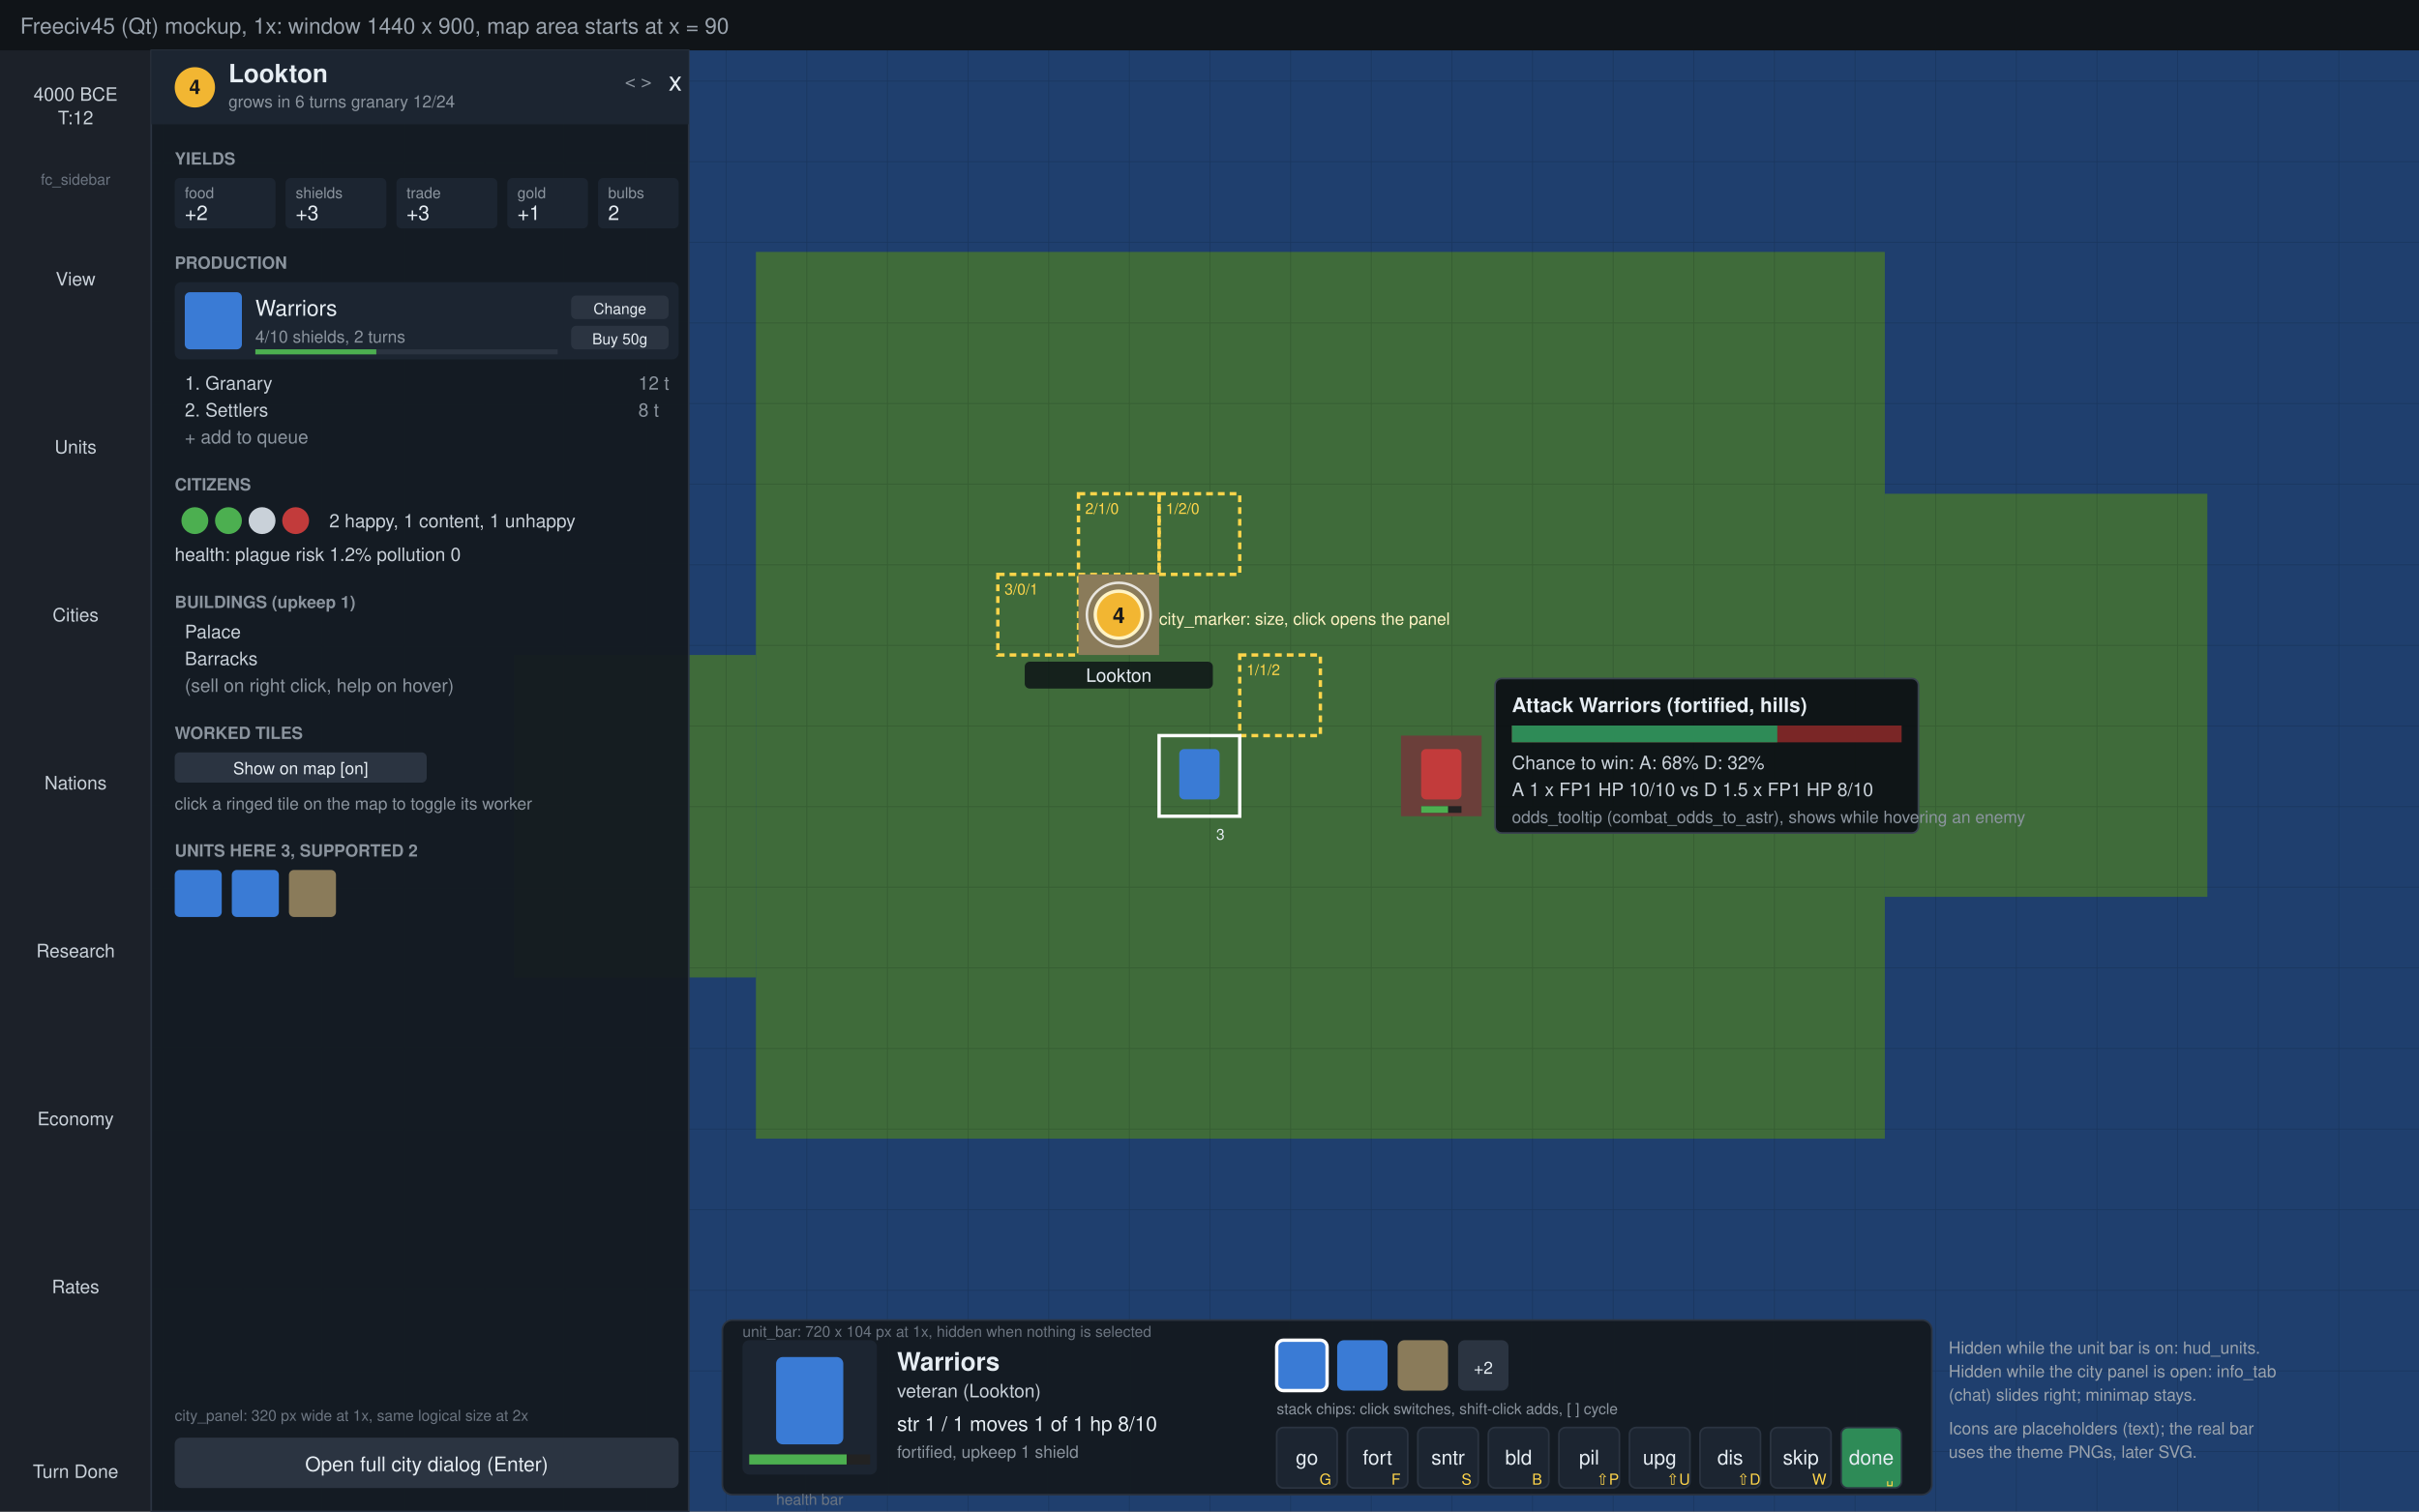
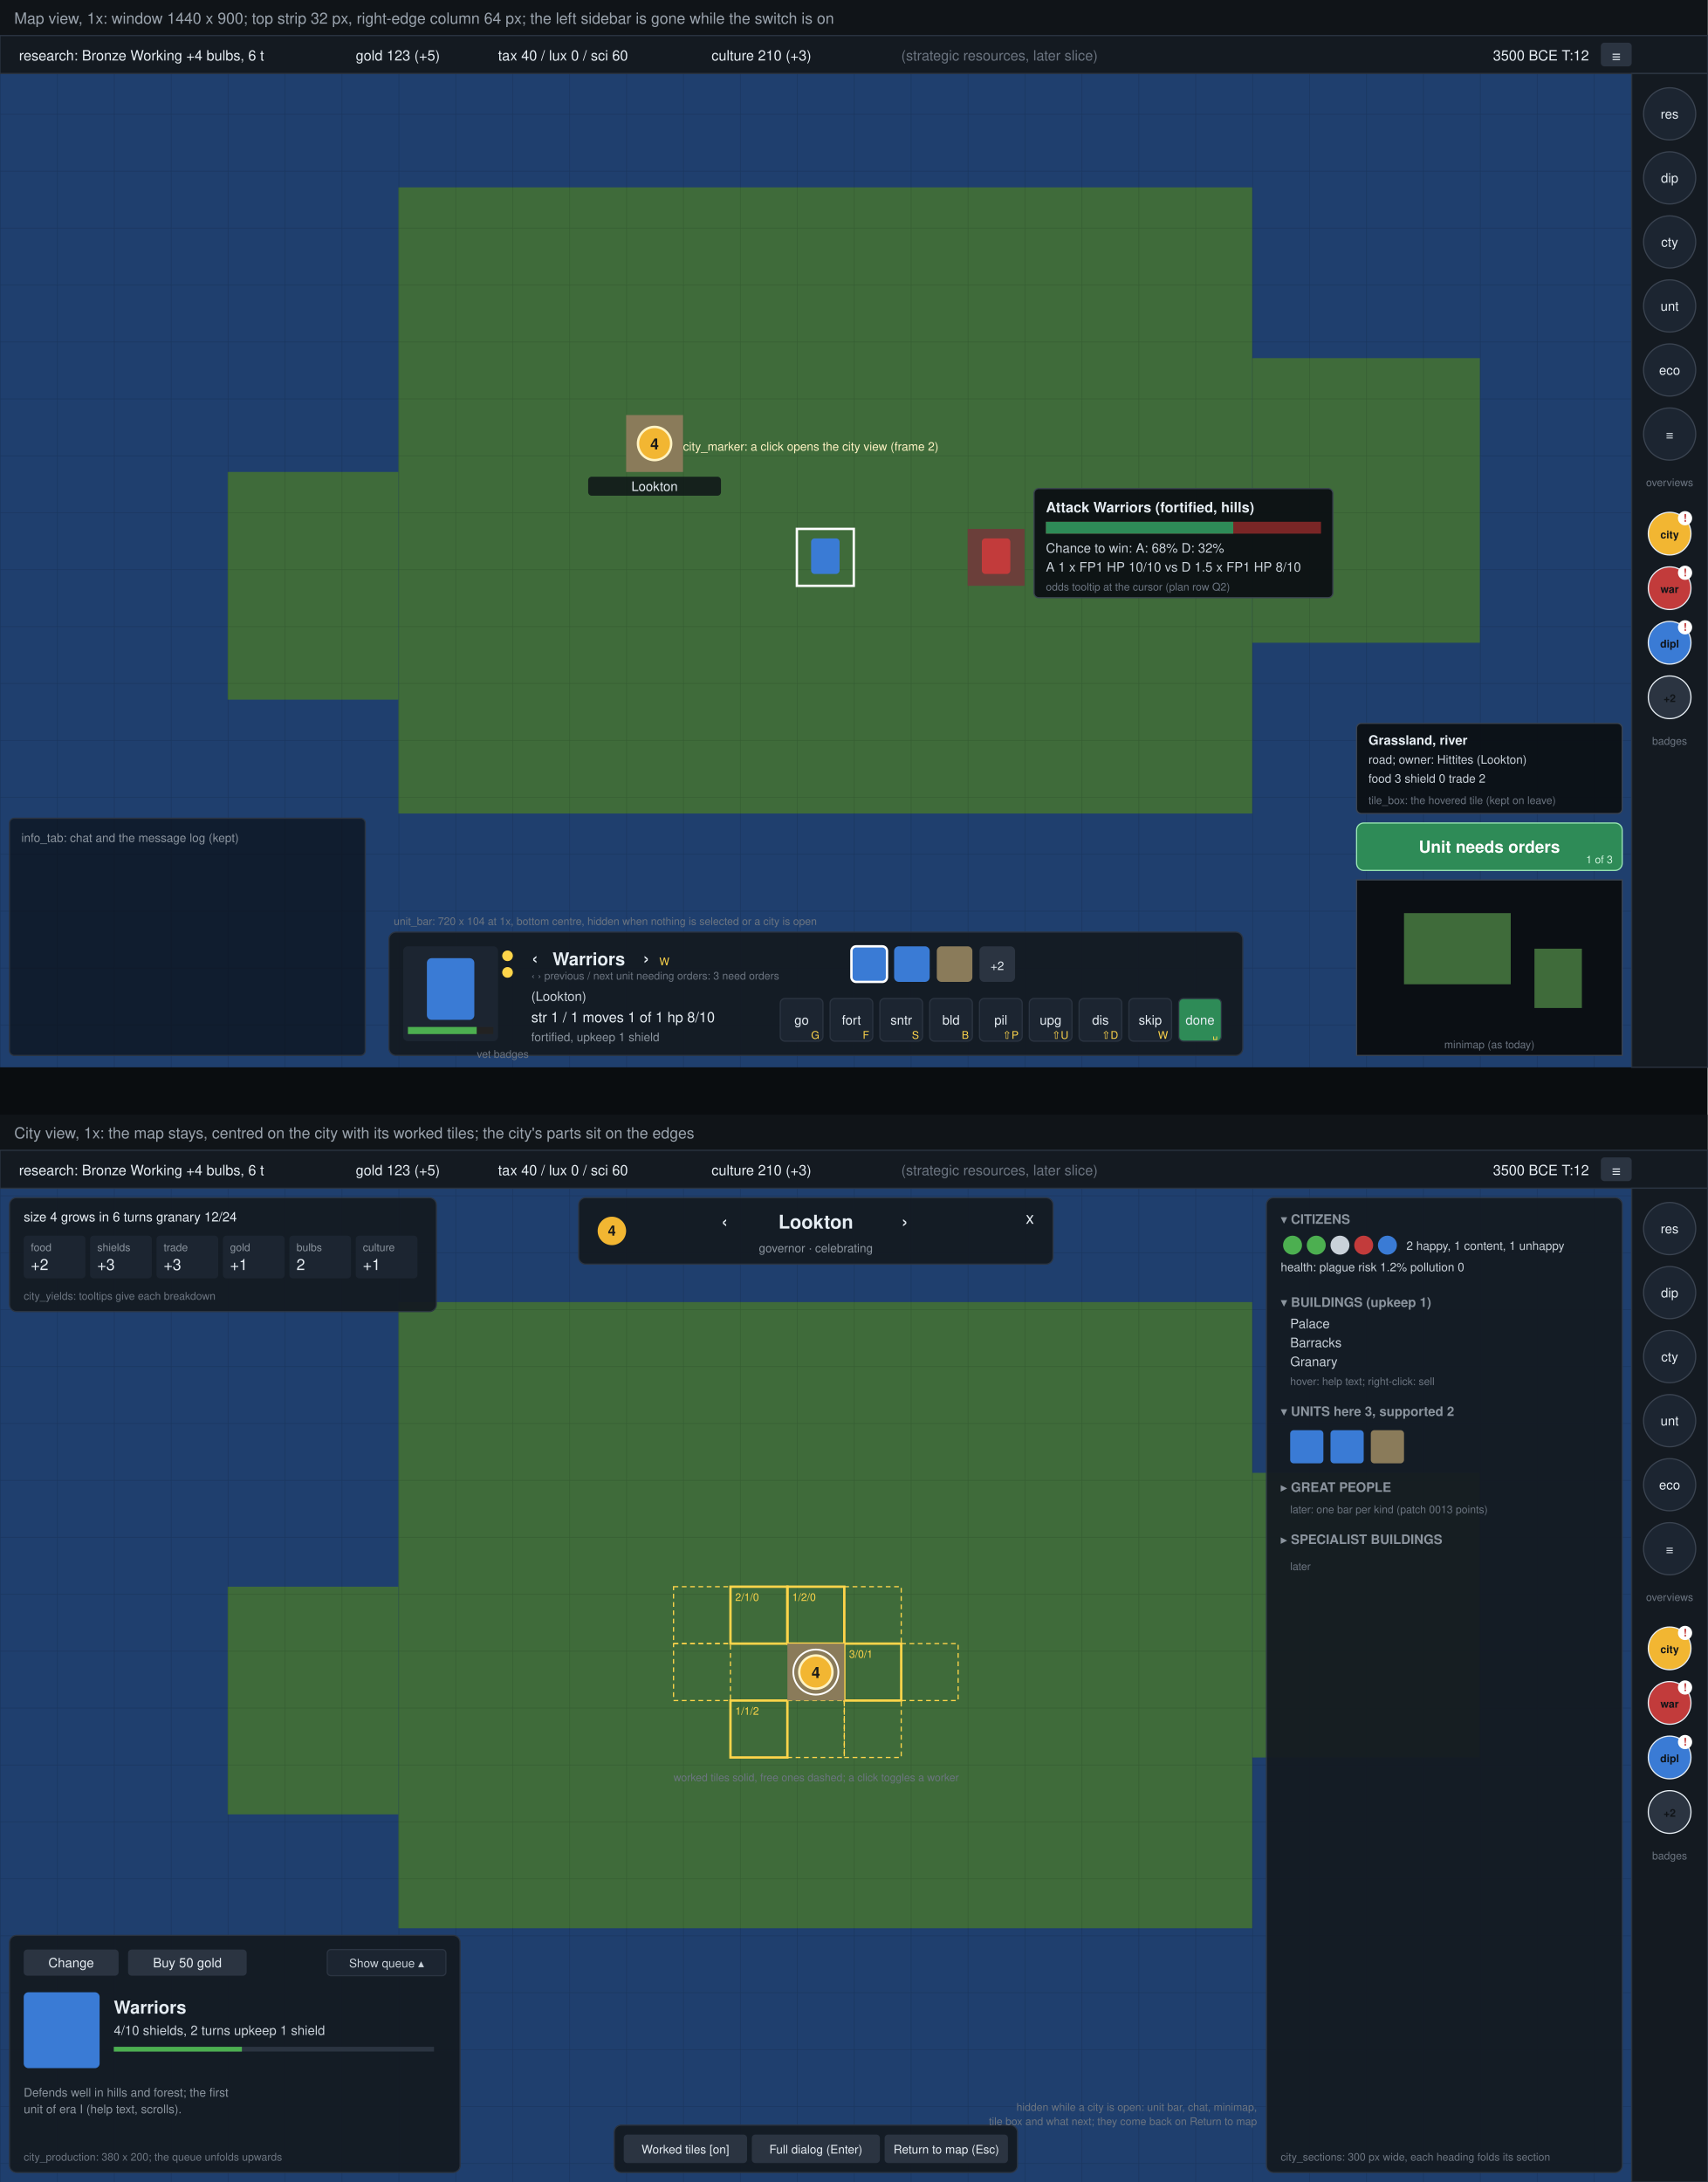
- <svg xmlns="http://www.w3.org/2000/svg" width="1440" height="900" viewBox="0 0 1440 900" font-family="Helvetica, Arial, sans-serif">
+ <svg xmlns="http://www.w3.org/2000/svg" width="1440" height="1840" viewBox="0 0 1440 1840" font-family="Helvetica, Arial, sans-serif">
  <defs>
    <pattern id="grid" width="48" height="48" patternUnits="userSpaceOnUse">
      <rect width="48" height="48" fill="#3f6b3a" />
      <path d="M48 0H0V48" fill="none" stroke="#365e32" stroke-width="1" />
    </pattern>
    <pattern id="sea" width="48" height="48" patternUnits="userSpaceOnUse">
      <rect width="48" height="48" fill="#1f3f6e" />
      <path d="M48 0H0V48" fill="none" stroke="#1a3760" stroke-width="1" />
    </pattern>
  </defs>
+   <rect x="0" y="0" width="1440" height="1840" fill="#0a0d10" />
  <rect x="0" y="0" width="1440" height="900" fill="#101418" />
-   <text x="12" y="20" font-size="13" fill="#9aa3ad">Freeciv45 (Qt) mockup, 1x: window 1440 x 900, map area starts at x = 90</text>
-   <rect x="0" y="30" width="90" height="870" fill="#1c2129" />
-   <g font-size="11" fill="#c9d1d9" text-anchor="middle">
-     <text x="45" y="60">4000 BCE</text>
-     <text x="45" y="74">T:12</text>
-     <text x="45" y="170">View</text>
-     <text x="45" y="270">Units</text>
-     <text x="45" y="370">Cities</text>
-     <text x="45" y="470">Nations</text>
-     <text x="45" y="570">Research</text>
-     <text x="45" y="670">Economy</text>
-     <text x="45" y="770">Rates</text>
-     <text x="45" y="880">Turn Done</text>
-   </g>
-   <text x="45" y="110" font-size="9" fill="#6b7480" text-anchor="middle">fc_sidebar</text>
-   <rect x="90" y="30" width="1350" height="870" fill="url(#sea)" />
-   <rect x="450" y="150" width="672" height="528" fill="url(#grid)" />
-   <rect x="1122" y="294" width="192" height="240" fill="url(#grid)" />
-   <rect x="306" y="390" width="144" height="192" fill="url(#grid)" />
-   <g fill="none" stroke="#ffd54a" stroke-width="2" stroke-dasharray="4 3">
-     <rect x="642" y="294" width="48" height="48" />
-     <rect x="690" y="294" width="48" height="48" />
-     <rect x="594" y="342" width="48" height="48" />
-     <rect x="738" y="390" width="48" height="48" />
-   </g>
-   <g font-size="9" fill="#ffd54a">
-     <text x="646" y="306">2/1/0</text>
-     <text x="694" y="306">1/2/0</text>
-     <text x="598" y="354">3/0/1</text>
-     <text x="742" y="402">1/1/2</text>
-   </g>
-   <rect x="642" y="342" width="48" height="48" fill="#8a7b5a" />
-   <rect x="610" y="394" width="112" height="16" rx="3" fill="#0b0f14" fill-opacity="0.8" />
-   <text x="666" y="406" font-size="11" fill="#e6edf3" text-anchor="middle">Lookton</text>
-   <circle cx="666" cy="366" r="14" fill="#f2b632" stroke="#fff3c4" stroke-width="2" />
-   <text x="666" y="371" font-size="13" font-weight="bold" fill="#1a1a1a" text-anchor="middle">4</text>
-   <circle cx="666" cy="366" r="19" fill="none" stroke="#ffffff" stroke-width="1.5" stroke-opacity="0.8" />
-   <text x="690" y="372" font-size="10" fill="#fff3c4">city_marker: size, click opens the panel</text>
-   <rect x="834" y="438" width="48" height="48" fill="#6b3f3a" />
-   <rect x="846" y="446" width="24" height="30" rx="3" fill="#c23b3b" />
-   <rect x="846" y="480" width="24" height="4" fill="#222" />
-   <rect x="846" y="480" width="16" height="4" fill="#4caf50" />
+   <text x="12" y="20" font-size="13" fill="#9aa3ad" text-anchor="start">Map view, 1x: window 1440 x 900; top strip 32 px, right-edge column 64 px; the left sidebar is gone while the switch is on</text>
+   <rect x="0" y="62" width="1376" height="838" fill="url(#sea)" />
+   <rect x="336" y="158" width="720" height="528" fill="url(#grid)" />
+   <rect x="1056" y="302" width="192" height="240" fill="url(#grid)" />
+   <rect x="192" y="398" width="144" height="192" fill="url(#grid)" />
+   <g id="top_strip">
+     <rect x="0" y="30" width="1440" height="32" fill="#141a21" stroke="#2b3441" />
+     <text x="16" y="51" font-size="12" fill="#e6edf3" text-anchor="start">research: Bronze Working  +4 bulbs, 6 t</text>
+     <text x="300" y="51" font-size="12" fill="#e6edf3" text-anchor="start">gold 123 (+5)</text>
+     <text x="420" y="51" font-size="12" fill="#e6edf3" text-anchor="start">tax 40 / lux 0 / sci 60</text>
+     <text x="600" y="51" font-size="12" fill="#e6edf3" text-anchor="start">culture 210 (+3)</text>
+     <text x="760" y="51" font-size="12" fill="#6b7480" text-anchor="start">(strategic resources, later slice)</text>
+     <text x="1340" y="51" font-size="12" fill="#e6edf3" text-anchor="end">3500 BCE  T:12</text>
+     <rect x="1350" y="36" width="26" height="20" rx="3" fill="#2b3441" />
+     <text x="1363" y="51" font-size="13" fill="#e6edf3" text-anchor="middle">≡</text>
+   </g>
+   <g id="edge_column">
+     <rect x="1376" y="62" width="64" height="838" fill="#141a21" stroke="#2b3441" />
+     <circle cx="1408" cy="96" r="22" fill="#1c2531" stroke="#3a4350" />
+     <text x="1408" y="100" font-size="11" fill="#e6edf3" text-anchor="middle">res</text>
+     <circle cx="1408" cy="150" r="22" fill="#1c2531" stroke="#3a4350" />
+     <text x="1408" y="154" font-size="11" fill="#e6edf3" text-anchor="middle">dip</text>
+     <circle cx="1408" cy="204" r="22" fill="#1c2531" stroke="#3a4350" />
+     <text x="1408" y="208" font-size="11" fill="#e6edf3" text-anchor="middle">cty</text>
+     <circle cx="1408" cy="258" r="22" fill="#1c2531" stroke="#3a4350" />
+     <text x="1408" y="262" font-size="11" fill="#e6edf3" text-anchor="middle">unt</text>
+     <circle cx="1408" cy="312" r="22" fill="#1c2531" stroke="#3a4350" />
+     <text x="1408" y="316" font-size="11" fill="#e6edf3" text-anchor="middle">eco</text>
+     <circle cx="1408" cy="366" r="22" fill="#1c2531" stroke="#3a4350" />
+     <text x="1408" y="370" font-size="11" fill="#e6edf3" text-anchor="middle">≡</text>
+     <text x="1408" y="410" font-size="9" fill="#6b7480" text-anchor="middle">overviews</text>
+     <circle cx="1408" cy="450" r="18" fill="#f2b632" stroke="#e6edf3" stroke-width="1" />
+     <text x="1408" y="454" font-size="9" fill="#101418" text-anchor="middle" font-weight="bold">city</text>
+     <circle cx="1421" cy="437" r="6" fill="#ffffff" />
+     <text x="1421" y="440" font-size="9" fill="#c23b3b" text-anchor="middle" font-weight="bold">!</text>
+     <circle cx="1408" cy="496" r="18" fill="#c23b3b" stroke="#e6edf3" stroke-width="1" />
+     <text x="1408" y="500" font-size="9" fill="#101418" text-anchor="middle" font-weight="bold">war</text>
+     <circle cx="1421" cy="483" r="6" fill="#ffffff" />
+     <text x="1421" y="486" font-size="9" fill="#c23b3b" text-anchor="middle" font-weight="bold">!</text>
+     <circle cx="1408" cy="542" r="18" fill="#3a7bd5" stroke="#e6edf3" stroke-width="1" />
+     <text x="1408" y="546" font-size="9" fill="#101418" text-anchor="middle" font-weight="bold">dipl</text>
+     <circle cx="1421" cy="529" r="6" fill="#ffffff" />
+     <text x="1421" y="532" font-size="9" fill="#c23b3b" text-anchor="middle" font-weight="bold">!</text>
+     <circle cx="1408" cy="588" r="18" fill="#2b3441" stroke="#e6edf3" stroke-width="1" />
+     <text x="1408" y="592" font-size="9" fill="#101418" text-anchor="middle" font-weight="bold">+2</text>
+     <text x="1408" y="628" font-size="9" fill="#6b7480" text-anchor="middle">badges</text>
+   </g>
+   <g id="city_marker">
+     <rect x="528" y="350" width="48" height="48" fill="#8a7b5a" />
+     <rect x="496" y="402" width="112" height="16" rx="3" fill="#0b0f14" fill-opacity="0.8" />
+     <text x="552" y="414" font-size="11" fill="#e6edf3" text-anchor="middle">Lookton</text>
+     <circle cx="552" cy="374" r="14" fill="#f2b632" stroke="#fff3c4" stroke-width="2" />
+     <text x="552" y="379" font-size="13" fill="#1a1a1a" text-anchor="middle" font-weight="bold">4</text>
+     <text x="576" y="380" font-size="10" fill="#fff3c4" text-anchor="start">city_marker: a click opens the city view (frame 2)</text>
+   </g>
+   <rect x="672" y="446" width="48" height="48" fill="none" stroke="#ffffff" stroke-width="2" />
+   <rect x="684" y="454" width="24" height="30" rx="3" fill="#3a7bd5" />
+   <rect x="816" y="446" width="48" height="48" fill="#6b3f3a" />
+   <rect x="828" y="454" width="24" height="30" rx="3" fill="#c23b3b" />
+   <g id="odds_tooltip">
+     <rect x="872" y="412" width="252" height="92" rx="4" fill="#0b0f14" fill-opacity="0.94" stroke="#3a4350" />
+     <text x="882" y="432" font-size="12" fill="#e6edf3" text-anchor="start" font-weight="bold">Attack Warriors (fortified, hills)</text>
+     <rect x="882" y="440" width="232" height="10" fill="#7a2626" />
+     <rect x="882" y="440" width="158" height="10" fill="#2e8b57" />
+     <text x="882" y="466" font-size="11" fill="#c9d1d9" text-anchor="start">Chance to win: A: 68%   D: 32%</text>
+     <text x="882" y="482" font-size="11" fill="#c9d1d9" text-anchor="start">A 1 x FP1 HP 10/10  vs  D 1.5 x FP1 HP 8/10</text>
+     <text x="882" y="498" font-size="9" fill="#6b7480" text-anchor="start">odds tooltip at the cursor (plan row Q2)</text>
+   </g>
+   <rect x="8" y="690" width="300" height="200" rx="4" fill="#0b0f14" fill-opacity="0.7" stroke="#2b3441" />
+   <text x="18" y="710" font-size="10" fill="#8b949e" text-anchor="start">info_tab: chat and the message log (kept)</text>
+   <g id="unit_bar">
+     <rect x="328" y="786" width="720" height="104" rx="6" fill="#141a21" fill-opacity="0.94" stroke="#2b3441" />
+     <text x="332" y="780" font-size="9" fill="#6b7480" text-anchor="start">unit_bar: 720 x 104 at 1x, bottom centre, hidden when nothing is selected or a city is open</text>
+     <rect x="340" y="798" width="80" height="80" rx="4" fill="#1c2531" />
+     <rect x="360" y="808" width="40" height="52" rx="4" fill="#3a7bd5" />
+     <rect x="344" y="866" width="72" height="6" fill="#222" />
+     <rect x="344" y="866" width="58" height="6" fill="#4caf50" />
+     <circle cx="428" cy="806" r="5" fill="#ffd54a" stroke="#141a21" />
+     <circle cx="428" cy="820" r="5" fill="#ffd54a" stroke="#141a21" />
+     <text x="424" y="892" font-size="9" fill="#6b7480" text-anchor="middle">vet badges</text>
+     <text x="448" y="814" font-size="18" fill="#e6edf3" text-anchor="start">‹</text>
+     <text x="466" y="814" font-size="15" fill="#e6edf3" text-anchor="start" font-weight="bold">Warriors</text>
+     <text x="542" y="814" font-size="18" fill="#e6edf3" text-anchor="start">›</text>
+     <text x="556" y="814" font-size="9" fill="#ffd54a" text-anchor="start">W</text>
+     <text x="448" y="826" font-size="9" fill="#6b7480" text-anchor="start">‹ › previous / next unit needing orders: 3 need orders</text>
+     <text x="448" y="844" font-size="11" fill="#c9d1d9" text-anchor="start">(Lookton)</text>
+     <text x="448" y="862" font-size="12" fill="#e6edf3" text-anchor="start">str 1 / 1   moves 1 of 1   hp 8/10</text>
+     <text x="448" y="878" font-size="10" fill="#8b949e" text-anchor="start">fortified, upkeep 1 shield</text>
+     <rect x="718" y="798" width="30" height="30" rx="4" fill="#3a7bd5" stroke="#ffffff" stroke-width="2" />
+     <rect x="754" y="798" width="30" height="30" rx="4" fill="#3a7bd5" />
+     <rect x="790" y="798" width="30" height="30" rx="4" fill="#8a7b5a" />
+     <rect x="826" y="798" width="30" height="30" rx="4" fill="#2b3441" />
+     <text x="841" y="818" font-size="10" fill="#e6edf3" text-anchor="middle">+2</text>
+     <rect x="658" y="842" width="36" height="36" rx="4" fill="#1c2531" stroke="#2b3441" />
+     <text x="676" y="864" font-size="11" fill="#e6edf3" text-anchor="middle">go</text>
+     <text x="691" y="876" font-size="9" fill="#ffd54a" text-anchor="end">G</text>
+     <rect x="700" y="842" width="36" height="36" rx="4" fill="#1c2531" stroke="#2b3441" />
+     <text x="718" y="864" font-size="11" fill="#e6edf3" text-anchor="middle">fort</text>
+     <text x="733" y="876" font-size="9" fill="#ffd54a" text-anchor="end">F</text>
+     <rect x="742" y="842" width="36" height="36" rx="4" fill="#1c2531" stroke="#2b3441" />
+     <text x="760" y="864" font-size="11" fill="#e6edf3" text-anchor="middle">sntr</text>
+     <text x="775" y="876" font-size="9" fill="#ffd54a" text-anchor="end">S</text>
+     <rect x="784" y="842" width="36" height="36" rx="4" fill="#1c2531" stroke="#2b3441" />
+     <text x="802" y="864" font-size="11" fill="#e6edf3" text-anchor="middle">bld</text>
+     <text x="817" y="876" font-size="9" fill="#ffd54a" text-anchor="end">B</text>
+     <rect x="826" y="842" width="36" height="36" rx="4" fill="#1c2531" stroke="#2b3441" />
+     <text x="844" y="864" font-size="11" fill="#e6edf3" text-anchor="middle">pil</text>
+     <text x="859" y="876" font-size="9" fill="#ffd54a" text-anchor="end">⇧P</text>
+     <rect x="868" y="842" width="36" height="36" rx="4" fill="#1c2531" stroke="#2b3441" />
+     <text x="886" y="864" font-size="11" fill="#e6edf3" text-anchor="middle">upg</text>
+     <text x="901" y="876" font-size="9" fill="#ffd54a" text-anchor="end">⇧U</text>
+     <rect x="910" y="842" width="36" height="36" rx="4" fill="#1c2531" stroke="#2b3441" />
+     <text x="928" y="864" font-size="11" fill="#e6edf3" text-anchor="middle">dis</text>
+     <text x="943" y="876" font-size="9" fill="#ffd54a" text-anchor="end">⇧D</text>
+     <rect x="952" y="842" width="36" height="36" rx="4" fill="#1c2531" stroke="#2b3441" />
+     <text x="970" y="864" font-size="11" fill="#e6edf3" text-anchor="middle">skip</text>
+     <text x="985" y="876" font-size="9" fill="#ffd54a" text-anchor="end">W</text>
+     <rect x="994" y="842" width="36" height="36" rx="4" fill="#2e8b57" stroke="#2b3441" />
+     <text x="1012" y="864" font-size="11" fill="#e6edf3" text-anchor="middle">done</text>
+     <text x="1027" y="876" font-size="9" fill="#ffd54a" text-anchor="end">␣</text>
+   </g>
+   <g id="tile_box">
+     <rect x="1144" y="610" width="224" height="76" rx="4" fill="#0b0f14" fill-opacity="0.94" stroke="#3a4350" />
+     <text x="1154" y="628" font-size="11" fill="#e6edf3" text-anchor="start" font-weight="bold">Grassland, river</text>
+     <text x="1154" y="644" font-size="10" fill="#c9d1d9" text-anchor="start">road; owner: Hittites (Lookton)</text>
+     <text x="1154" y="660" font-size="10" fill="#c9d1d9" text-anchor="start">food 3  shield 0  trade 2</text>
+     <text x="1154" y="678" font-size="9" fill="#6b7480" text-anchor="start">tile_box: the hovered tile (kept on leave)</text>
+   </g>
+   <g id="what_next">
+     <rect x="1144" y="694" width="224" height="40" rx="6" fill="#2e8b57" stroke="#9be7b4" />
+     <text x="1256" y="719" font-size="14" fill="#ffffff" text-anchor="middle" font-weight="bold">Unit needs orders</text>
+     <text x="1360" y="728" font-size="9" fill="#d2f5de" text-anchor="end">1 of 3</text>
+   </g>
+   <rect x="1144" y="742" width="224" height="148" fill="#0b0f14" stroke="#3a4350" />
+   <rect x="1184" y="770" width="90" height="60" fill="#3f6b3a" />
+   <rect x="1294" y="800" width="40" height="50" fill="#3f6b3a" />
+   <text x="1256" y="884" font-size="9" fill="#6b7480" text-anchor="middle">minimap (as today)</text>
+   <rect x="0" y="940" width="1440" height="900" fill="#101418" />
+   <text x="12" y="960" font-size="13" fill="#9aa3ad" text-anchor="start">City view, 1x: the map stays, centred on the city with its worked tiles; the city's parts sit on the edges</text>
+   <rect x="0" y="1002" width="1376" height="838" fill="url(#sea)" />
+   <rect x="336" y="1098" width="720" height="528" fill="url(#grid)" />
+   <rect x="1056" y="1242" width="192" height="240" fill="url(#grid)" />
+   <rect x="192" y="1338" width="144" height="192" fill="url(#grid)" />
  <g>
-     <rect x="890" y="404" width="252" height="92" rx="4" fill="#0b0f14" fill-opacity="0.92" stroke="#3a4350" />
-     <text x="900" y="424" font-size="12" fill="#e6edf3" font-weight="bold">Attack Warriors (fortified, hills)</text>
-     <rect x="900" y="432" width="232" height="10" fill="#7a2626" />
-     <rect x="900" y="432" width="158" height="10" fill="#2e8b57" />
-     <text x="900" y="458" font-size="11" fill="#c9d1d9">Chance to win: A: 68%   D: 32%</text>
-     <text x="900" y="474" font-size="11" fill="#c9d1d9">A 1 x FP1 HP 10/10  vs  D 1.5 x FP1 HP 8/10</text>
-     <text x="900" y="490" font-size="10" fill="#8b949e">odds_tooltip (combat_odds_to_astr), shows while hovering an enemy</text>
-   </g>
-   <rect x="690" y="438" width="48" height="48" fill="none" stroke="#ffffff" stroke-width="2" />
-   <rect x="702" y="446" width="24" height="30" rx="3" fill="#3a7bd5" />
-   <text x="724" y="500" font-size="9" fill="#e6edf3">3</text>
-   <g id="city_panel">
-     <rect x="90" y="30" width="320" height="870" fill="#141a21" fill-opacity="0.96" stroke="#2b3441" />
-     <rect x="90" y="30" width="320" height="44" fill="#1c2531" />
-     <circle cx="116" cy="52" r="12" fill="#f2b632" />
-     <text x="116" y="56" font-size="12" font-weight="bold" fill="#1a1a1a" text-anchor="middle">4</text>
-     <text x="136" y="49" font-size="15" font-weight="bold" fill="#e6edf3">Lookton</text>
-     <text x="136" y="64" font-size="10" fill="#8b949e">grows in 6 turns   granary 12/24</text>
-     <text x="372" y="52" font-size="11" fill="#8b949e">&lt;  &gt;</text>
-     <text x="398" y="54" font-size="16" fill="#e6edf3">x</text>
-     <g font-size="12" fill="#e6edf3">
-       <text x="104" y="98" font-weight="bold" fill="#8b949e" font-size="10">YIELDS</text>
-       <rect x="104" y="106" width="60" height="30" rx="3" fill="#1c2531" />
-       <text x="110" y="118" font-size="9" fill="#8b949e">food</text>
-       <text x="110" y="131">+2</text>
-       <rect x="170" y="106" width="60" height="30" rx="3" fill="#1c2531" />
-       <text x="176" y="118" font-size="9" fill="#8b949e">shields</text>
-       <text x="176" y="131">+3</text>
-       <rect x="236" y="106" width="60" height="30" rx="3" fill="#1c2531" />
-       <text x="242" y="118" font-size="9" fill="#8b949e">trade</text>
-       <text x="242" y="131">+3</text>
-       <rect x="302" y="106" width="48" height="30" rx="3" fill="#1c2531" />
-       <text x="308" y="118" font-size="9" fill="#8b949e">gold</text>
-       <text x="308" y="131">+1</text>
-       <rect x="356" y="106" width="48" height="30" rx="3" fill="#1c2531" />
-       <text x="362" y="118" font-size="9" fill="#8b949e">bulbs</text>
-       <text x="362" y="131">2</text>
-     </g>
-     <text x="104" y="160" font-weight="bold" fill="#8b949e" font-size="10">PRODUCTION</text>
-     <rect x="104" y="168" width="300" height="46" rx="4" fill="#1c2531" />
-     <rect x="110" y="174" width="34" height="34" rx="3" fill="#3a7bd5" />
-     <text x="152" y="188" font-size="13" fill="#e6edf3">Warriors</text>
-     <text x="152" y="204" font-size="10" fill="#8b949e">4/10 shields, 2 turns</text>
-     <rect x="152" y="208" width="180" height="3" fill="#2b3441" />
-     <rect x="152" y="208" width="72" height="3" fill="#4caf50" />
-     <rect x="340" y="176" width="58" height="14" rx="3" fill="#2b3441" />
-     <text x="369" y="187" font-size="9" fill="#e6edf3" text-anchor="middle">Change</text>
-     <rect x="340" y="194" width="58" height="14" rx="3" fill="#2b3441" />
-     <text x="369" y="205" font-size="9" fill="#e6edf3" text-anchor="middle">Buy 50g</text>
-     <g font-size="11" fill="#c9d1d9">
-       <text x="110" y="232">1. Granary</text>
-       <text x="380" y="232" fill="#8b949e">12 t</text>
-       <text x="110" y="248">2. Settlers</text>
-       <text x="380" y="248" fill="#8b949e">8 t</text>
-       <text x="110" y="264" fill="#8b949e">+ add to queue</text>
-     </g>
-     <text x="104" y="292" font-weight="bold" fill="#8b949e" font-size="10">CITIZENS</text>
-     <g>
-       <circle cx="116" cy="310" r="8" fill="#4caf50" />
-       <circle cx="136" cy="310" r="8" fill="#4caf50" />
-       <circle cx="156" cy="310" r="8" fill="#c9d1d9" />
-       <circle cx="176" cy="310" r="8" fill="#c23b3b" />
-       <text x="196" y="314" font-size="11" fill="#c9d1d9">2 happy, 1 content, 1 unhappy</text>
-       <text x="104" y="334" font-size="11" fill="#c9d1d9">health: plague risk 1.2%   pollution 0</text>
-     </g>
-     <text x="104" y="362" font-weight="bold" fill="#8b949e" font-size="10">BUILDINGS (upkeep 1)</text>
-     <g font-size="11" fill="#c9d1d9">
-       <text x="110" y="380">Palace</text>
-       <text x="110" y="396">Barracks</text>
-       <text x="110" y="412" fill="#8b949e">(sell on right click, help on hover)</text>
-     </g>
-     <text x="104" y="440" font-weight="bold" fill="#8b949e" font-size="10">WORKED TILES</text>
-     <rect x="104" y="448" width="150" height="18" rx="3" fill="#2b3441" />
-     <text x="179" y="461" font-size="10" fill="#e6edf3" text-anchor="middle">Show on map  [on]</text>
-     <text x="104" y="482" font-size="10" fill="#8b949e">click a ringed tile on the map to toggle its worker</text>
-     <text x="104" y="510" font-weight="bold" fill="#8b949e" font-size="10">UNITS HERE 3, SUPPORTED 2</text>
-     <g>
-       <rect x="104" y="518" width="28" height="28" rx="3" fill="#3a7bd5" />
-       <rect x="138" y="518" width="28" height="28" rx="3" fill="#3a7bd5" />
-       <rect x="172" y="518" width="28" height="28" rx="3" fill="#8a7b5a" />
-     </g>
-     <rect x="104" y="856" width="300" height="30" rx="4" fill="#2b3441" />
-     <text x="254" y="876" font-size="12" fill="#e6edf3" text-anchor="middle">Open full city dialog   (Enter)</text>
-     <text x="104" y="846" font-size="9" fill="#6b7480">city_panel: 320 px wide at 1x, same logical size at 2x</text>
-   </g>
-   <g id="unit_bar">
-     <rect x="430" y="786" width="720" height="104" rx="6" fill="#141a21" fill-opacity="0.96" stroke="#2b3441" />
-     <rect x="442" y="798" width="80" height="80" rx="4" fill="#1c2531" />
-     <rect x="462" y="808" width="40" height="52" rx="4" fill="#3a7bd5" />
-     <rect x="446" y="866" width="72" height="6" fill="#222" />
-     <rect x="446" y="866" width="58" height="6" fill="#4caf50" />
-     <text x="482" y="896" font-size="9" fill="#6b7480" text-anchor="middle">health bar</text>
-     <text x="534" y="816" font-size="15" font-weight="bold" fill="#e6edf3">Warriors</text>
-     <text x="534" y="832" font-size="11" fill="#c9d1d9">veteran  (Lookton)</text>
-     <text x="534" y="852" font-size="12" fill="#e6edf3">str 1 / 1   moves 1 of 1   hp 8/10</text>
-     <text x="534" y="868" font-size="10" fill="#8b949e">fortified, upkeep 1 shield</text>
-     <g>
-       <rect x="760" y="798" width="30" height="30" rx="4" fill="#3a7bd5" stroke="#ffffff" stroke-width="2" />
-       <rect x="796" y="798" width="30" height="30" rx="4" fill="#3a7bd5" />
-       <rect x="832" y="798" width="30" height="30" rx="4" fill="#8a7b5a" />
-       <rect x="868" y="798" width="30" height="30" rx="4" fill="#2b3441" />
-       <text x="883" y="818" font-size="10" fill="#e6edf3" text-anchor="middle">+2</text>
-       <text x="760" y="842" font-size="9" fill="#8b949e">stack chips: click switches, shift-click adds, [ ] cycle</text>
-     </g>
-     <g font-size="9" fill="#8b949e" text-anchor="middle">
-       <rect x="760" y="850" width="36" height="36" rx="4" fill="#1c2531" stroke="#2b3441" />
-       <text x="778" y="872" font-size="12" fill="#e6edf3">go</text>
-       <text x="789" y="884" fill="#ffd54a">G</text>
-       <rect x="802" y="850" width="36" height="36" rx="4" fill="#1c2531" stroke="#2b3441" />
-       <text x="820" y="872" font-size="12" fill="#e6edf3">fort</text>
-       <text x="831" y="884" fill="#ffd54a">F</text>
-       <rect x="844" y="850" width="36" height="36" rx="4" fill="#1c2531" stroke="#2b3441" />
-       <text x="862" y="872" font-size="12" fill="#e6edf3">sntr</text>
-       <text x="873" y="884" fill="#ffd54a">S</text>
-       <rect x="886" y="850" width="36" height="36" rx="4" fill="#1c2531" stroke="#2b3441" />
-       <text x="904" y="872" font-size="12" fill="#e6edf3">bld</text>
-       <text x="915" y="884" fill="#ffd54a">B</text>
-       <rect x="928" y="850" width="36" height="36" rx="4" fill="#1c2531" stroke="#2b3441" />
-       <text x="946" y="872" font-size="12" fill="#e6edf3">pil</text>
-       <text x="957" y="884" fill="#ffd54a">⇧P</text>
-       <rect x="970" y="850" width="36" height="36" rx="4" fill="#1c2531" stroke="#2b3441" />
-       <text x="988" y="872" font-size="12" fill="#e6edf3">upg</text>
-       <text x="999" y="884" fill="#ffd54a">⇧U</text>
-       <rect x="1012" y="850" width="36" height="36" rx="4" fill="#1c2531" stroke="#2b3441" />
-       <text x="1030" y="872" font-size="12" fill="#e6edf3">dis</text>
-       <text x="1041" y="884" fill="#ffd54a">⇧D</text>
-       <rect x="1054" y="850" width="36" height="36" rx="4" fill="#1c2531" stroke="#2b3441" />
-       <text x="1072" y="872" font-size="12" fill="#e6edf3">skip</text>
-       <text x="1083" y="884" fill="#ffd54a">W</text>
-       <rect x="1096" y="850" width="36" height="36" rx="4" fill="#2e8b57" stroke="#2b3441" />
-       <text x="1114" y="872" font-size="12" fill="#e6edf3">done</text>
-       <text x="1125" y="884" fill="#ffd54a">␣</text>
-     </g>
-     <text x="442" y="796" font-size="9" fill="#6b7480">unit_bar: 720 x 104 px at 1x, hidden when nothing is selected</text>
-   </g>
-   <g font-size="10" fill="#9aa3ad">
-     <text x="1160" y="806">Hidden while the unit bar is on: hud_units.</text>
-     <text x="1160" y="820">Hidden while the city panel is open: info_tab</text>
-     <text x="1160" y="834">(chat) slides right; minimap stays.</text>
-     <text x="1160" y="854">Icons are placeholders (text); the real bar</text>
-     <text x="1160" y="868">uses the theme PNGs, later SVG.</text>
-   </g>
+     <rect x="0" y="970" width="1440" height="32" fill="#141a21" stroke="#2b3441" />
+     <text x="16" y="991" font-size="12" fill="#e6edf3" text-anchor="start">research: Bronze Working  +4 bulbs, 6 t</text>
+     <text x="300" y="991" font-size="12" fill="#e6edf3" text-anchor="start">gold 123 (+5)</text>
+     <text x="420" y="991" font-size="12" fill="#e6edf3" text-anchor="start">tax 40 / lux 0 / sci 60</text>
+     <text x="600" y="991" font-size="12" fill="#e6edf3" text-anchor="start">culture 210 (+3)</text>
+     <text x="760" y="991" font-size="12" fill="#6b7480" text-anchor="start">(strategic resources, later slice)</text>
+     <text x="1340" y="991" font-size="12" fill="#e6edf3" text-anchor="end">3500 BCE  T:12</text>
+     <rect x="1350" y="976" width="26" height="20" rx="3" fill="#2b3441" />
+     <text x="1363" y="991" font-size="13" fill="#e6edf3" text-anchor="middle">≡</text>
+   </g>
+   <g>
+     <rect x="1376" y="1002" width="64" height="838" fill="#141a21" stroke="#2b3441" />
+     <circle cx="1408" cy="1036" r="22" fill="#1c2531" stroke="#3a4350" />
+     <text x="1408" y="1040" font-size="11" fill="#e6edf3" text-anchor="middle">res</text>
+     <circle cx="1408" cy="1090" r="22" fill="#1c2531" stroke="#3a4350" />
+     <text x="1408" y="1094" font-size="11" fill="#e6edf3" text-anchor="middle">dip</text>
+     <circle cx="1408" cy="1144" r="22" fill="#1c2531" stroke="#3a4350" />
+     <text x="1408" y="1148" font-size="11" fill="#e6edf3" text-anchor="middle">cty</text>
+     <circle cx="1408" cy="1198" r="22" fill="#1c2531" stroke="#3a4350" />
+     <text x="1408" y="1202" font-size="11" fill="#e6edf3" text-anchor="middle">unt</text>
+     <circle cx="1408" cy="1252" r="22" fill="#1c2531" stroke="#3a4350" />
+     <text x="1408" y="1256" font-size="11" fill="#e6edf3" text-anchor="middle">eco</text>
+     <circle cx="1408" cy="1306" r="22" fill="#1c2531" stroke="#3a4350" />
+     <text x="1408" y="1310" font-size="11" fill="#e6edf3" text-anchor="middle">≡</text>
+     <text x="1408" y="1350" font-size="9" fill="#6b7480" text-anchor="middle">overviews</text>
+     <circle cx="1408" cy="1390" r="18" fill="#f2b632" stroke="#e6edf3" stroke-width="1" />
+     <text x="1408" y="1394" font-size="9" fill="#101418" text-anchor="middle" font-weight="bold">city</text>
+     <circle cx="1421" cy="1377" r="6" fill="#ffffff" />
+     <text x="1421" y="1380" font-size="9" fill="#c23b3b" text-anchor="middle" font-weight="bold">!</text>
+     <circle cx="1408" cy="1436" r="18" fill="#c23b3b" stroke="#e6edf3" stroke-width="1" />
+     <text x="1408" y="1440" font-size="9" fill="#101418" text-anchor="middle" font-weight="bold">war</text>
+     <circle cx="1421" cy="1423" r="6" fill="#ffffff" />
+     <text x="1421" y="1426" font-size="9" fill="#c23b3b" text-anchor="middle" font-weight="bold">!</text>
+     <circle cx="1408" cy="1482" r="18" fill="#3a7bd5" stroke="#e6edf3" stroke-width="1" />
+     <text x="1408" y="1486" font-size="9" fill="#101418" text-anchor="middle" font-weight="bold">dipl</text>
+     <circle cx="1421" cy="1469" r="6" fill="#ffffff" />
+     <text x="1421" y="1472" font-size="9" fill="#c23b3b" text-anchor="middle" font-weight="bold">!</text>
+     <circle cx="1408" cy="1528" r="18" fill="#2b3441" stroke="#e6edf3" stroke-width="1" />
+     <text x="1408" y="1532" font-size="9" fill="#101418" text-anchor="middle" font-weight="bold">+2</text>
+     <text x="1408" y="1568" font-size="9" fill="#6b7480" text-anchor="middle">badges</text>
+   </g>
+   <g fill="none" stroke="#ffd54a" stroke-width="2">
+     <rect x="616" y="1338" width="48" height="48" />
+     <rect x="664" y="1338" width="48" height="48" />
+     <rect x="712" y="1386" width="48" height="48" />
+     <rect x="616" y="1434" width="48" height="48" />
+   </g>
+   <g fill="none" stroke="#ffd54a" stroke-width="1" stroke-dasharray="4 3">
+     <rect x="712" y="1338" width="48" height="48" />
+     <rect x="568" y="1386" width="48" height="48" />
+     <rect x="664" y="1434" width="48" height="48" />
+     <rect x="712" y="1434" width="48" height="48" />
+     <rect x="568" y="1338" width="48" height="48" />
+     <rect x="760" y="1386" width="48" height="48" />
+   </g>
+   <text x="620" y="1350" font-size="9" fill="#ffd54a" text-anchor="start">2/1/0</text>
+   <text x="668" y="1350" font-size="9" fill="#ffd54a" text-anchor="start">1/2/0</text>
+   <text x="716" y="1398" font-size="9" fill="#ffd54a" text-anchor="start">3/0/1</text>
+   <text x="620" y="1446" font-size="9" fill="#ffd54a" text-anchor="start">1/1/2</text>
+   <rect x="664" y="1386" width="48" height="48" fill="#8a7b5a" />
+   <circle cx="688" cy="1410" r="14" fill="#f2b632" stroke="#fff3c4" stroke-width="2" />
+   <circle cx="688" cy="1410" r="19" fill="none" stroke="#ffffff" stroke-width="1.5" />
+   <text x="688" y="1415" font-size="13" fill="#1a1a1a" text-anchor="middle" font-weight="bold">4</text>
+   <text x="568" y="1502" font-size="9" fill="#6b7480" text-anchor="start">worked tiles solid, free ones dashed; a click toggles a worker</text>
+   <g id="city_overlay">
+     <g id="city_yields">
+       <rect x="8" y="1010" width="360" height="96" rx="6" fill="#141a21" fill-opacity="0.94" stroke="#2b3441" />
+       <text x="20" y="1030" font-size="11" fill="#e6edf3" text-anchor="start">size 4   grows in 6 turns   granary 12/24</text>
+       <rect x="20" y="1042" width="52" height="36" rx="3" fill="#1c2531" />
+       <text x="26" y="1055" font-size="9" fill="#8b949e" text-anchor="start">food</text>
+       <text x="26" y="1071" font-size="13" fill="#e6edf3" text-anchor="start">+2</text>
+       <rect x="76" y="1042" width="52" height="36" rx="3" fill="#1c2531" />
+       <text x="82" y="1055" font-size="9" fill="#8b949e" text-anchor="start">shields</text>
+       <text x="82" y="1071" font-size="13" fill="#e6edf3" text-anchor="start">+3</text>
+       <rect x="132" y="1042" width="52" height="36" rx="3" fill="#1c2531" />
+       <text x="138" y="1055" font-size="9" fill="#8b949e" text-anchor="start">trade</text>
+       <text x="138" y="1071" font-size="13" fill="#e6edf3" text-anchor="start">+3</text>
+       <rect x="188" y="1042" width="52" height="36" rx="3" fill="#1c2531" />
+       <text x="194" y="1055" font-size="9" fill="#8b949e" text-anchor="start">gold</text>
+       <text x="194" y="1071" font-size="13" fill="#e6edf3" text-anchor="start">+1</text>
+       <rect x="244" y="1042" width="52" height="36" rx="3" fill="#1c2531" />
+       <text x="250" y="1055" font-size="9" fill="#8b949e" text-anchor="start">bulbs</text>
+       <text x="250" y="1071" font-size="13" fill="#e6edf3" text-anchor="start">2</text>
+       <rect x="300" y="1042" width="52" height="36" rx="3" fill="#1c2531" />
+       <text x="306" y="1055" font-size="9" fill="#8b949e" text-anchor="start">culture</text>
+       <text x="306" y="1071" font-size="13" fill="#e6edf3" text-anchor="start">+1</text>
+       <text x="20" y="1096" font-size="9" fill="#6b7480" text-anchor="start">city_yields: tooltips give each breakdown</text>
+     </g>
+     <g id="city_header">
+       <rect x="488" y="1010" width="400" height="56" rx="6" fill="#141a21" fill-opacity="0.94" stroke="#2b3441" />
+       <circle cx="516" cy="1038" r="12" fill="#f2b632" />
+       <text x="516" y="1042" font-size="12" fill="#1a1a1a" text-anchor="middle" font-weight="bold">4</text>
+       <text x="608" y="1036" font-size="18" fill="#e6edf3" text-anchor="start">‹</text>
+       <text x="688" y="1036" font-size="16" fill="#e6edf3" text-anchor="middle" font-weight="bold">Lookton</text>
+       <text x="760" y="1036" font-size="18" fill="#e6edf3" text-anchor="start">›</text>
+       <text x="688" y="1056" font-size="10" fill="#8b949e" text-anchor="middle">governor ·  celebrating</text>
+       <text x="872" y="1032" font-size="14" fill="#e6edf3" text-anchor="end">x</text>
+     </g>
+     <g id="city_sections">
+       <rect x="1068" y="1010" width="300" height="822" rx="6" fill="#141a21" fill-opacity="0.94" stroke="#2b3441" />
+       <text x="1080" y="1032" font-size="11" fill="#8b949e" text-anchor="start" font-weight="bold">▾ CITIZENS</text>
+       <circle cx="1090" cy="1050" r="8" fill="#4caf50" />
+       <circle cx="1110" cy="1050" r="8" fill="#4caf50" />
+       <circle cx="1130" cy="1050" r="8" fill="#c9d1d9" />
+       <circle cx="1150" cy="1050" r="8" fill="#c23b3b" />
+       <circle cx="1170" cy="1050" r="8" fill="#3a7bd5" />
+       <text x="1186" y="1054" font-size="10" fill="#c9d1d9" text-anchor="start">2 happy, 1 content, 1 unhappy</text>
+       <text x="1080" y="1072" font-size="10" fill="#c9d1d9" text-anchor="start">health: plague risk 1.2%   pollution 0</text>
+       <text x="1080" y="1102" font-size="11" fill="#8b949e" text-anchor="start" font-weight="bold">▾ BUILDINGS (upkeep 1)</text>
+       <text x="1088" y="1120" font-size="11" fill="#c9d1d9" text-anchor="start">Palace</text>
+       <text x="1088" y="1136" font-size="11" fill="#c9d1d9" text-anchor="start">Barracks</text>
+       <text x="1088" y="1152" font-size="11" fill="#c9d1d9" text-anchor="start">Granary</text>
+       <text x="1088" y="1168" font-size="9" fill="#6b7480" text-anchor="start">hover: help text; right-click: sell</text>
+       <text x="1080" y="1194" font-size="11" fill="#8b949e" text-anchor="start" font-weight="bold">▾ UNITS  here 3, supported 2</text>
+       <rect x="1088" y="1206" width="28" height="28" rx="3" fill="#3a7bd5" />
+       <rect x="1122" y="1206" width="28" height="28" rx="3" fill="#3a7bd5" />
+       <rect x="1156" y="1206" width="28" height="28" rx="3" fill="#8a7b5a" />
+       <text x="1080" y="1258" font-size="11" fill="#8b949e" text-anchor="start" font-weight="bold">▸ GREAT PEOPLE</text>
+       <text x="1088" y="1276" font-size="9" fill="#6b7480" text-anchor="start">later: one bar per kind (patch 0013 points)</text>
+       <text x="1080" y="1302" font-size="11" fill="#8b949e" text-anchor="start" font-weight="bold">▸ SPECIALIST BUILDINGS</text>
+       <text x="1088" y="1324" font-size="9" fill="#6b7480" text-anchor="start">later</text>
+       <text x="1080" y="1822" font-size="9" fill="#6b7480" text-anchor="start">city_sections: 300 px wide, each heading folds its section</text>
+     </g>
+     <g id="city_production">
+       <rect x="8" y="1632" width="380" height="200" rx="6" fill="#141a21" fill-opacity="0.94" stroke="#2b3441" />
+       <rect x="20" y="1644" width="80" height="22" rx="3" fill="#2b3441" />
+       <text x="60" y="1659" font-size="11" fill="#e6edf3" text-anchor="middle">Change</text>
+       <rect x="108" y="1644" width="100" height="22" rx="3" fill="#2b3441" />
+       <text x="158" y="1659" font-size="11" fill="#e6edf3" text-anchor="middle">Buy  50 gold</text>
+       <rect x="276" y="1644" width="100" height="22" rx="3" fill="#1c2531" stroke="#2b3441" />
+       <text x="326" y="1659" font-size="10" fill="#c9d1d9" text-anchor="middle">Show queue ▴</text>
+       <rect x="20" y="1680" width="64" height="64" rx="4" fill="#3a7bd5" />
+       <text x="96" y="1698" font-size="15" fill="#e6edf3" text-anchor="start" font-weight="bold">Warriors</text>
+       <text x="96" y="1716" font-size="11" fill="#c9d1d9" text-anchor="start">4/10 shields, 2 turns   upkeep 1 shield</text>
+       <rect x="96" y="1726" width="270" height="4" fill="#2b3441" />
+       <rect x="96" y="1726" width="108" height="4" fill="#4caf50" />
+       <text x="20" y="1768" font-size="10" fill="#8b949e" text-anchor="start">Defends well in hills and forest; the first</text>
+       <text x="20" y="1782" font-size="10" fill="#8b949e" text-anchor="start">unit of era I (help text, scrolls).</text>
+       <text x="20" y="1822" font-size="9" fill="#6b7480" text-anchor="start">city_production: 380 x 200; the queue unfolds upwards</text>
+     </g>
+     <g id="city_footer">
+       <rect x="518" y="1792" width="340" height="40" rx="6" fill="#141a21" fill-opacity="0.94" stroke="#2b3441" />
+       <rect x="526" y="1800" width="104" height="24" rx="3" fill="#2b3441" />
+       <text x="578" y="1816" font-size="10" fill="#e6edf3" text-anchor="middle">Worked tiles [on]</text>
+       <rect x="634" y="1800" width="108" height="24" rx="3" fill="#2b3441" />
+       <text x="688" y="1816" font-size="10" fill="#e6edf3" text-anchor="middle">Full dialog (Enter)</text>
+       <rect x="746" y="1800" width="104" height="24" rx="3" fill="#2b3441" />
+       <text x="798" y="1816" font-size="10" fill="#e6edf3" text-anchor="middle">Return to map (Esc)</text>
+     </g>
+   </g>
+   <text x="1060" y="1780" font-size="9" fill="#6b7480" text-anchor="end">hidden while a city is open: unit bar, chat, minimap,</text>
+   <text x="1060" y="1792" font-size="9" fill="#6b7480" text-anchor="end">tile box and what next; they come back on Return to map</text>
</svg>
